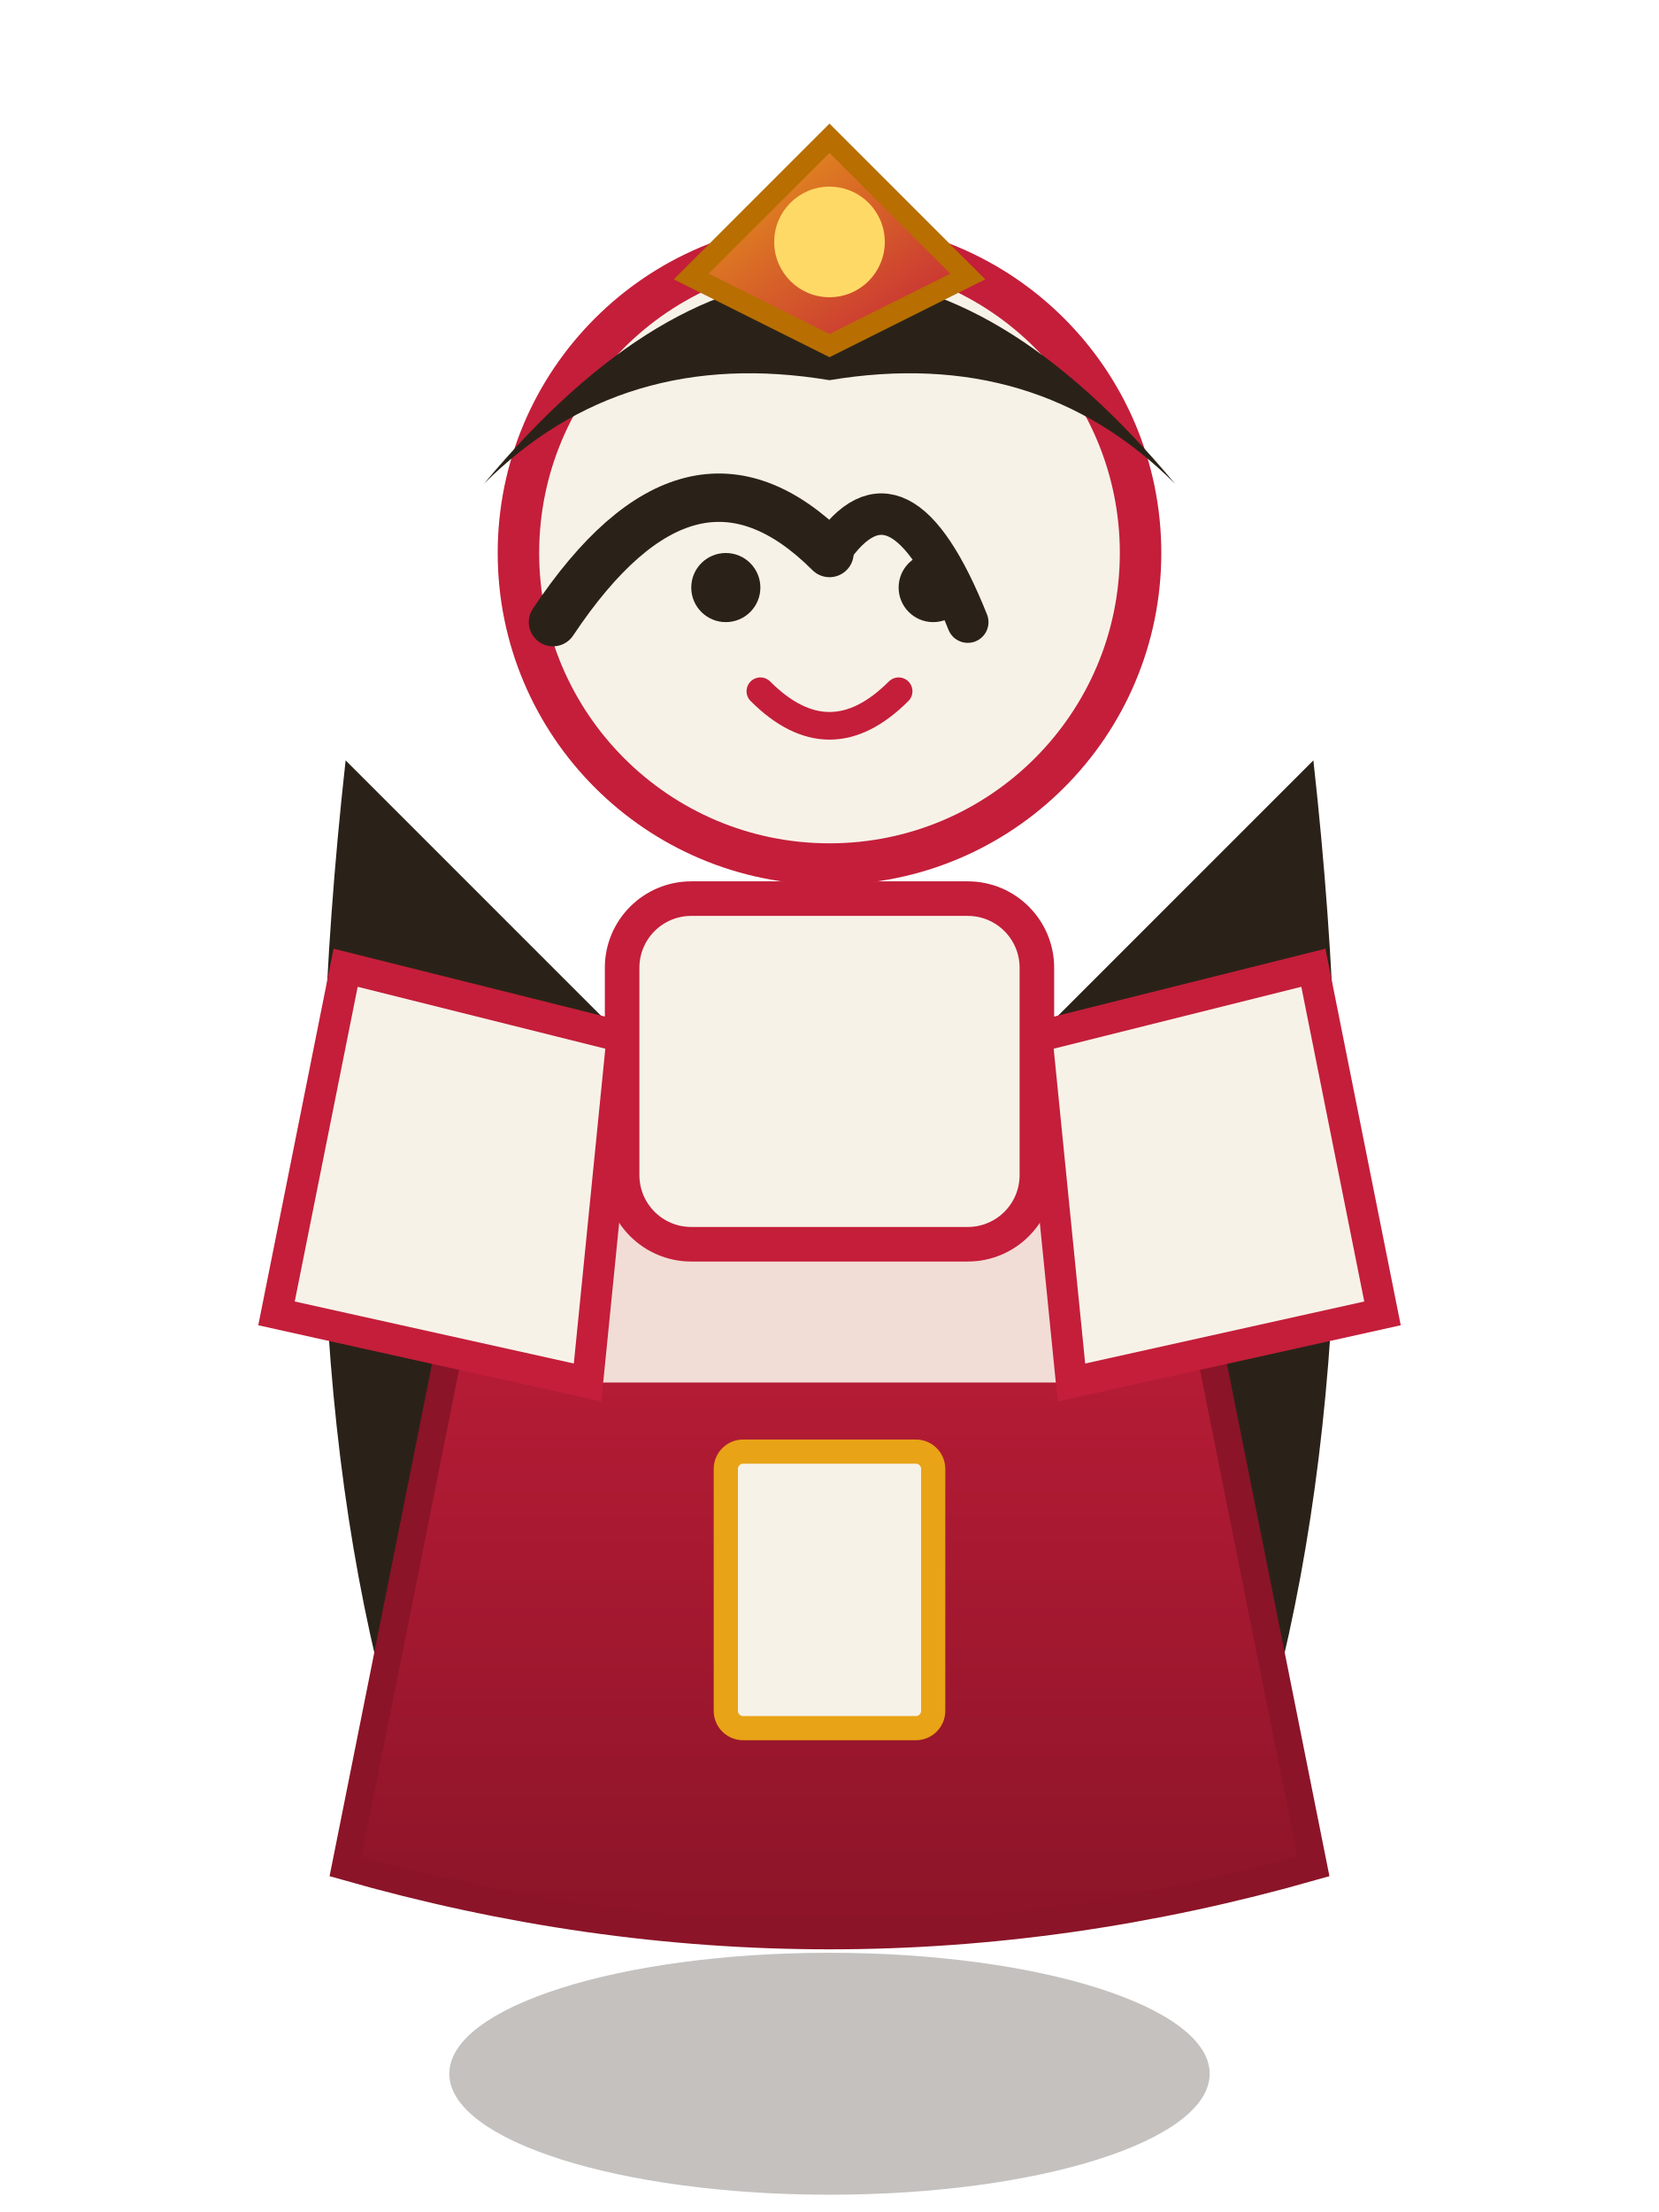
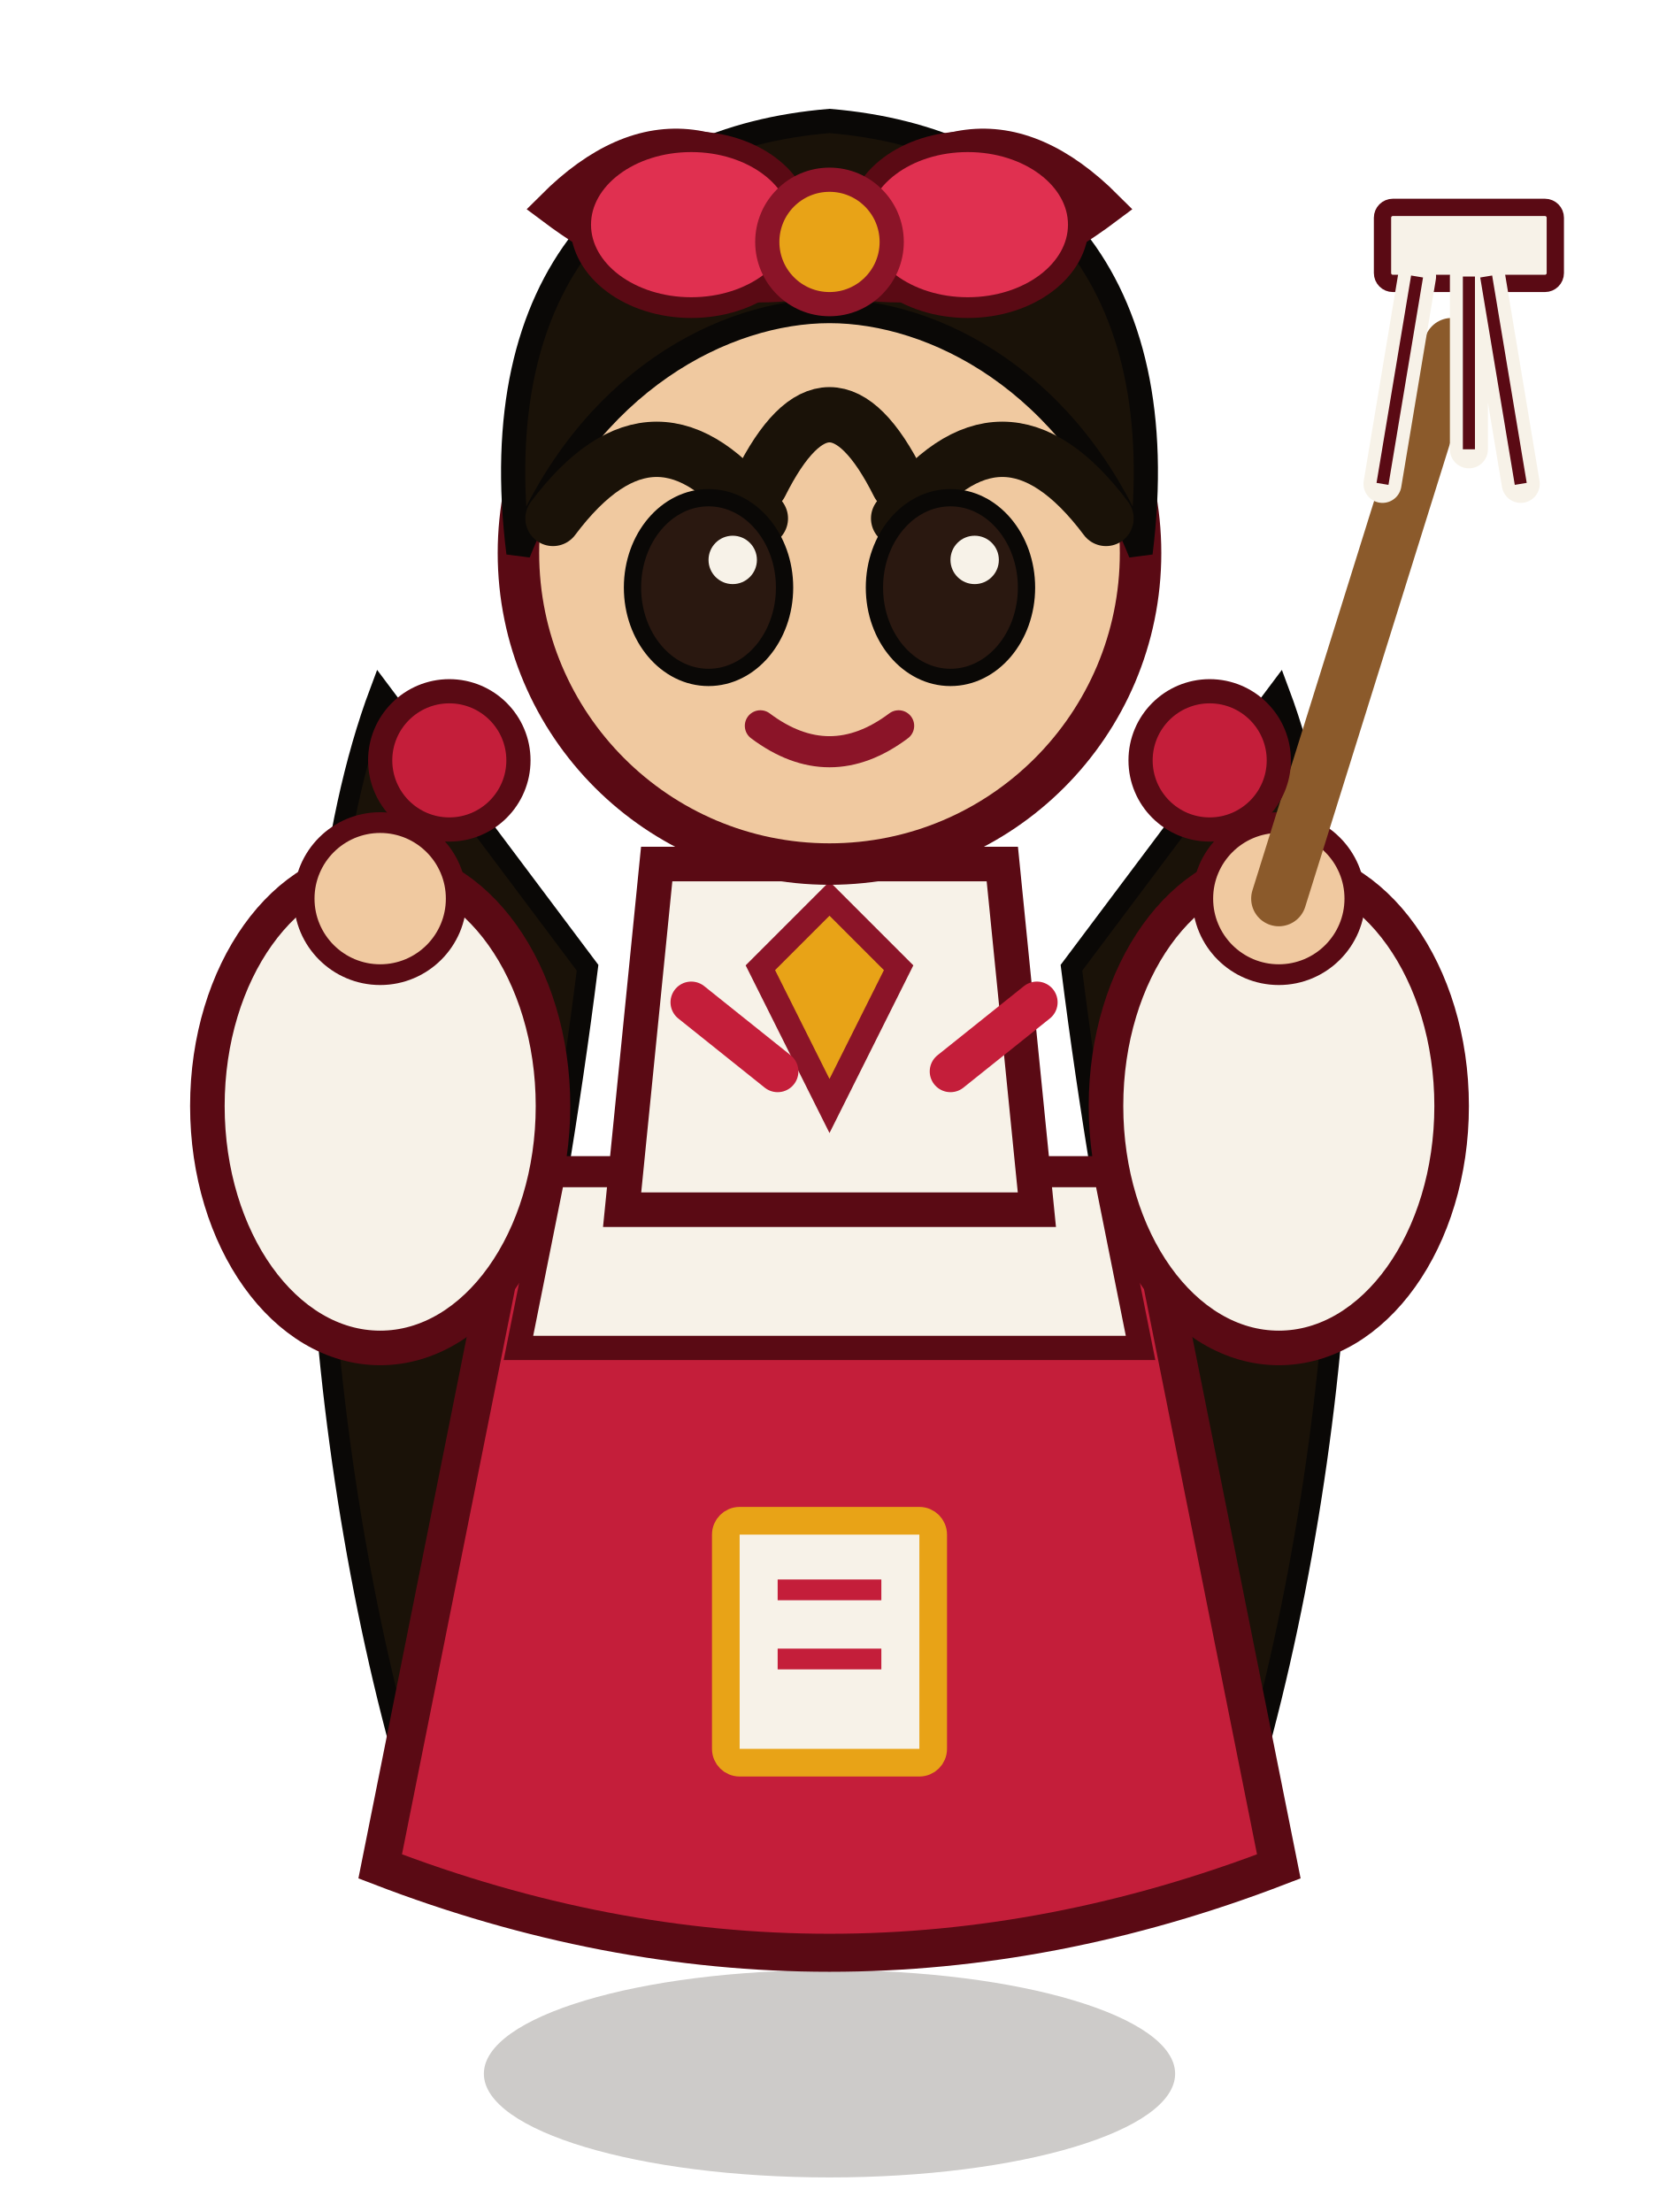
<svg xmlns="http://www.w3.org/2000/svg" viewBox="0 0 48 64" width="48" height="64">
-   <defs>
-     <linearGradient id="skirt" x1="0" y1="0" x2="0" y2="1">
-       <stop offset="0%" stop-color="#C41E3A" />
-       <stop offset="100%" stop-color="#8B1428" />
-     </linearGradient>
-     <linearGradient id="ribbon" x1="0" y1="0" x2="1" y2="1">
-       <stop offset="0%" stop-color="#E8A317" />
-       <stop offset="100%" stop-color="#C41E3A" />
-     </linearGradient>
-   </defs>
-   <ellipse cx="24" cy="60" rx="11" ry="3.5" fill="#2A2218" opacity=".28" />
-   <path d="M10 22 Q8 40 12 52 Q16 44 18 30 Z" fill="#2A2218" />
-   <path d="M38 22 Q40 40 36 52 Q32 44 30 30 Z" fill="#2A2218" />
-   <path d="M14 34 L34 34 L38 54 Q24 58 10 54 Z" fill="url(#skirt)" stroke="#8B1428" stroke-width=".8" />
-   <path d="M16 34 L32 34 L33 40 L15 40 Z" fill="#F7F2E8" opacity=".9" />
-   <rect x="18" y="26" width="12" height="10" rx="2" fill="#F7F2E8" stroke="#C41E3A" stroke-width="1" />
-   <path d="M10 28 L18 30 L17 40 L8 38 Z" fill="#F7F2E8" stroke="#C41E3A" stroke-width=".9" />
-   <path d="M38 28 L30 30 L31 40 L40 38 Z" fill="#F7F2E8" stroke="#C41E3A" stroke-width=".9" />
-   <circle cx="24" cy="16" r="9" fill="#F7F2E8" stroke="#C41E3A" stroke-width="1.2" />
-   <path d="M14 14 Q24 2 34 14 Q30 10 24 11 Q18 10 14 14" fill="#2A2218" />
-   <path d="M16 18 Q20 12 24 16" fill="none" stroke="#2A2218" stroke-width="1.4" stroke-linecap="round" />
-   <path d="M28 18 Q26 13 24 16" fill="none" stroke="#2A2218" stroke-width="1.2" stroke-linecap="round" />
-   <path d="M20 8 L24 4 L28 8 L24 10 Z" fill="url(#ribbon)" stroke="#B86E00" stroke-width=".6" />
-   <circle cx="24" cy="7" r="1.6" fill="#FFD966" />
-   <circle cx="21" cy="17" r="1" fill="#2A2218" />
-   <circle cx="27" cy="17" r="1" fill="#2A2218" />
-   <path d="M22 20 Q24 22 26 20" fill="none" stroke="#C41E3A" stroke-width=".8" stroke-linecap="round" />
-   <rect x="21" y="42" width="6" height="8" rx="0.5" fill="#F7F2E8" stroke="#E8A317" stroke-width=".7" />
+   <ellipse cx="24" cy="60" rx="10" ry="3" fill="#1A1208" opacity=".22" />
+   <path d="M11 20 C8 28 9 42 12 52 C14 46 16 36 17 28 Z" fill="#1A1208" stroke="#0A0806" stroke-width=".6" />
+   <path d="M37 20 C40 28 39 42 36 52 C34 46 32 36 31 28 Z" fill="#1A1208" stroke="#0A0806" stroke-width=".6" />
+   <path d="M15 34 L33 34 L37 54 Q24 59 11 54 Z" fill="#C41E3A" stroke="#5A0A14" stroke-width="1.1" />
+   <path d="M16 34 L32 34 L33 39 L15 39 Z" fill="#F7F2E8" stroke="#5A0A14" stroke-width=".7" />
+   <path d="M19 25 L29 25 L30 35 L18 35 Z" fill="#F7F2E8" stroke="#5A0A14" stroke-width="1" />
+   <path d="M22 28 L24 32 L26 28 L24 26 Z" fill="#E8A317" stroke="#8B1428" stroke-width=".7" />
+   <path d="M20 29 L22.5 31 M27.5 31 L30 29" stroke="#C41E3A" stroke-width="1.2" stroke-linecap="round" />
+   <ellipse cx="11" cy="32" rx="5" ry="7" fill="#F7F2E8" stroke="#5A0A14" stroke-width="1" />
+   <ellipse cx="37" cy="32" rx="5" ry="7" fill="#F7F2E8" stroke="#5A0A14" stroke-width="1" />
+   <circle cx="11" cy="26" r="2.2" fill="#F0C9A0" stroke="#5A0A14" stroke-width=".6" />
+   <circle cx="37" cy="26" r="2.2" fill="#F0C9A0" stroke="#5A0A14" stroke-width=".6" />
+   <line x1="37" y1="26" x2="42" y2="10" stroke="#8B5A2B" stroke-width="1.6" stroke-linecap="round" />
+   <rect x="40" y="6" width="5" height="2.2" rx=".3" fill="#F7F2E8" stroke="#5A0A14" stroke-width=".5" />
+   <path d="M41 8 L40 14 M43 8 L44 14 M42.5 8 L42.5 13" stroke="#F7F2E8" stroke-width="1.1" stroke-linecap="round" />
+   <path d="M41 8 L40 14 M43 8 L44 14 M42.5 8 L42.5 13" stroke="#5A0A14" stroke-width=".35" />
+   <rect x="21" y="44" width="6" height="7" rx=".4" fill="#F7F2E8" stroke="#E8A317" stroke-width=".8" />
+   <line x1="22.5" y1="46" x2="25.5" y2="46" stroke="#C41E3A" stroke-width=".6" />
+   <line x1="22.5" y1="48" x2="25.5" y2="48" stroke="#C41E3A" stroke-width=".6" />
+   <circle cx="24" cy="16" r="9" fill="#F0C9A0" stroke="#5A0A14" stroke-width="1.2" />
+   <path d="M15 16 C14 8 18 4 24 3.5 C30 4 34 8 33 16 C31 11 27 9 24 9 C21 9 17 11 15 16 Z" fill="#1A1208" stroke="#0A0806" stroke-width=".7" />
+   <path d="M16 15 Q19 11 22 15" fill="none" stroke="#1A1208" stroke-width="1.6" stroke-linecap="round" />
+   <path d="M22 14 Q24 10 26 14" fill="none" stroke="#1A1208" stroke-width="1.6" stroke-linecap="round" />
+   <path d="M26 15 Q29 11 32 15" fill="none" stroke="#1A1208" stroke-width="1.6" stroke-linecap="round" />
+   <circle cx="13" cy="22" r="2" fill="#C41E3A" stroke="#5A0A14" stroke-width=".7" />
+   <circle cx="35" cy="22" r="2" fill="#C41E3A" stroke="#5A0A14" stroke-width=".7" />
+   <path d="M16 6 Q20 2 24 7 Q28 2 32 6 Q28 9 24 8 Q20 9 16 6 Z" fill="#C41E3A" stroke="#5A0A14" stroke-width="1" />
+   <ellipse cx="20" cy="6.5" rx="3.2" ry="2.4" fill="#E03050" stroke="#5A0A14" stroke-width=".6" />
+   <ellipse cx="28" cy="6.5" rx="3.2" ry="2.4" fill="#E03050" stroke="#5A0A14" stroke-width=".6" />
+   <circle cx="24" cy="7" r="1.8" fill="#E8A317" stroke="#8B1428" stroke-width=".7" />
+   <ellipse cx="20.5" cy="17" rx="2.2" ry="2.6" fill="#2A1810" stroke="#0A0806" stroke-width=".5" />
+   <ellipse cx="27.5" cy="17" rx="2.2" ry="2.6" fill="#2A1810" stroke="#0A0806" stroke-width=".5" />
+   <circle cx="21.2" cy="16.2" r=".7" fill="#F7F2E8" />
+   <circle cx="28.2" cy="16.2" r=".7" fill="#F7F2E8" />
+   <path d="M22 21 Q24 22.5 26 21" fill="none" stroke="#8B1428" stroke-width=".9" stroke-linecap="round" />
  <circle cx="24" cy="36" r="3" fill="#FFD966" opacity="0" id="hitbox" />
</svg>
